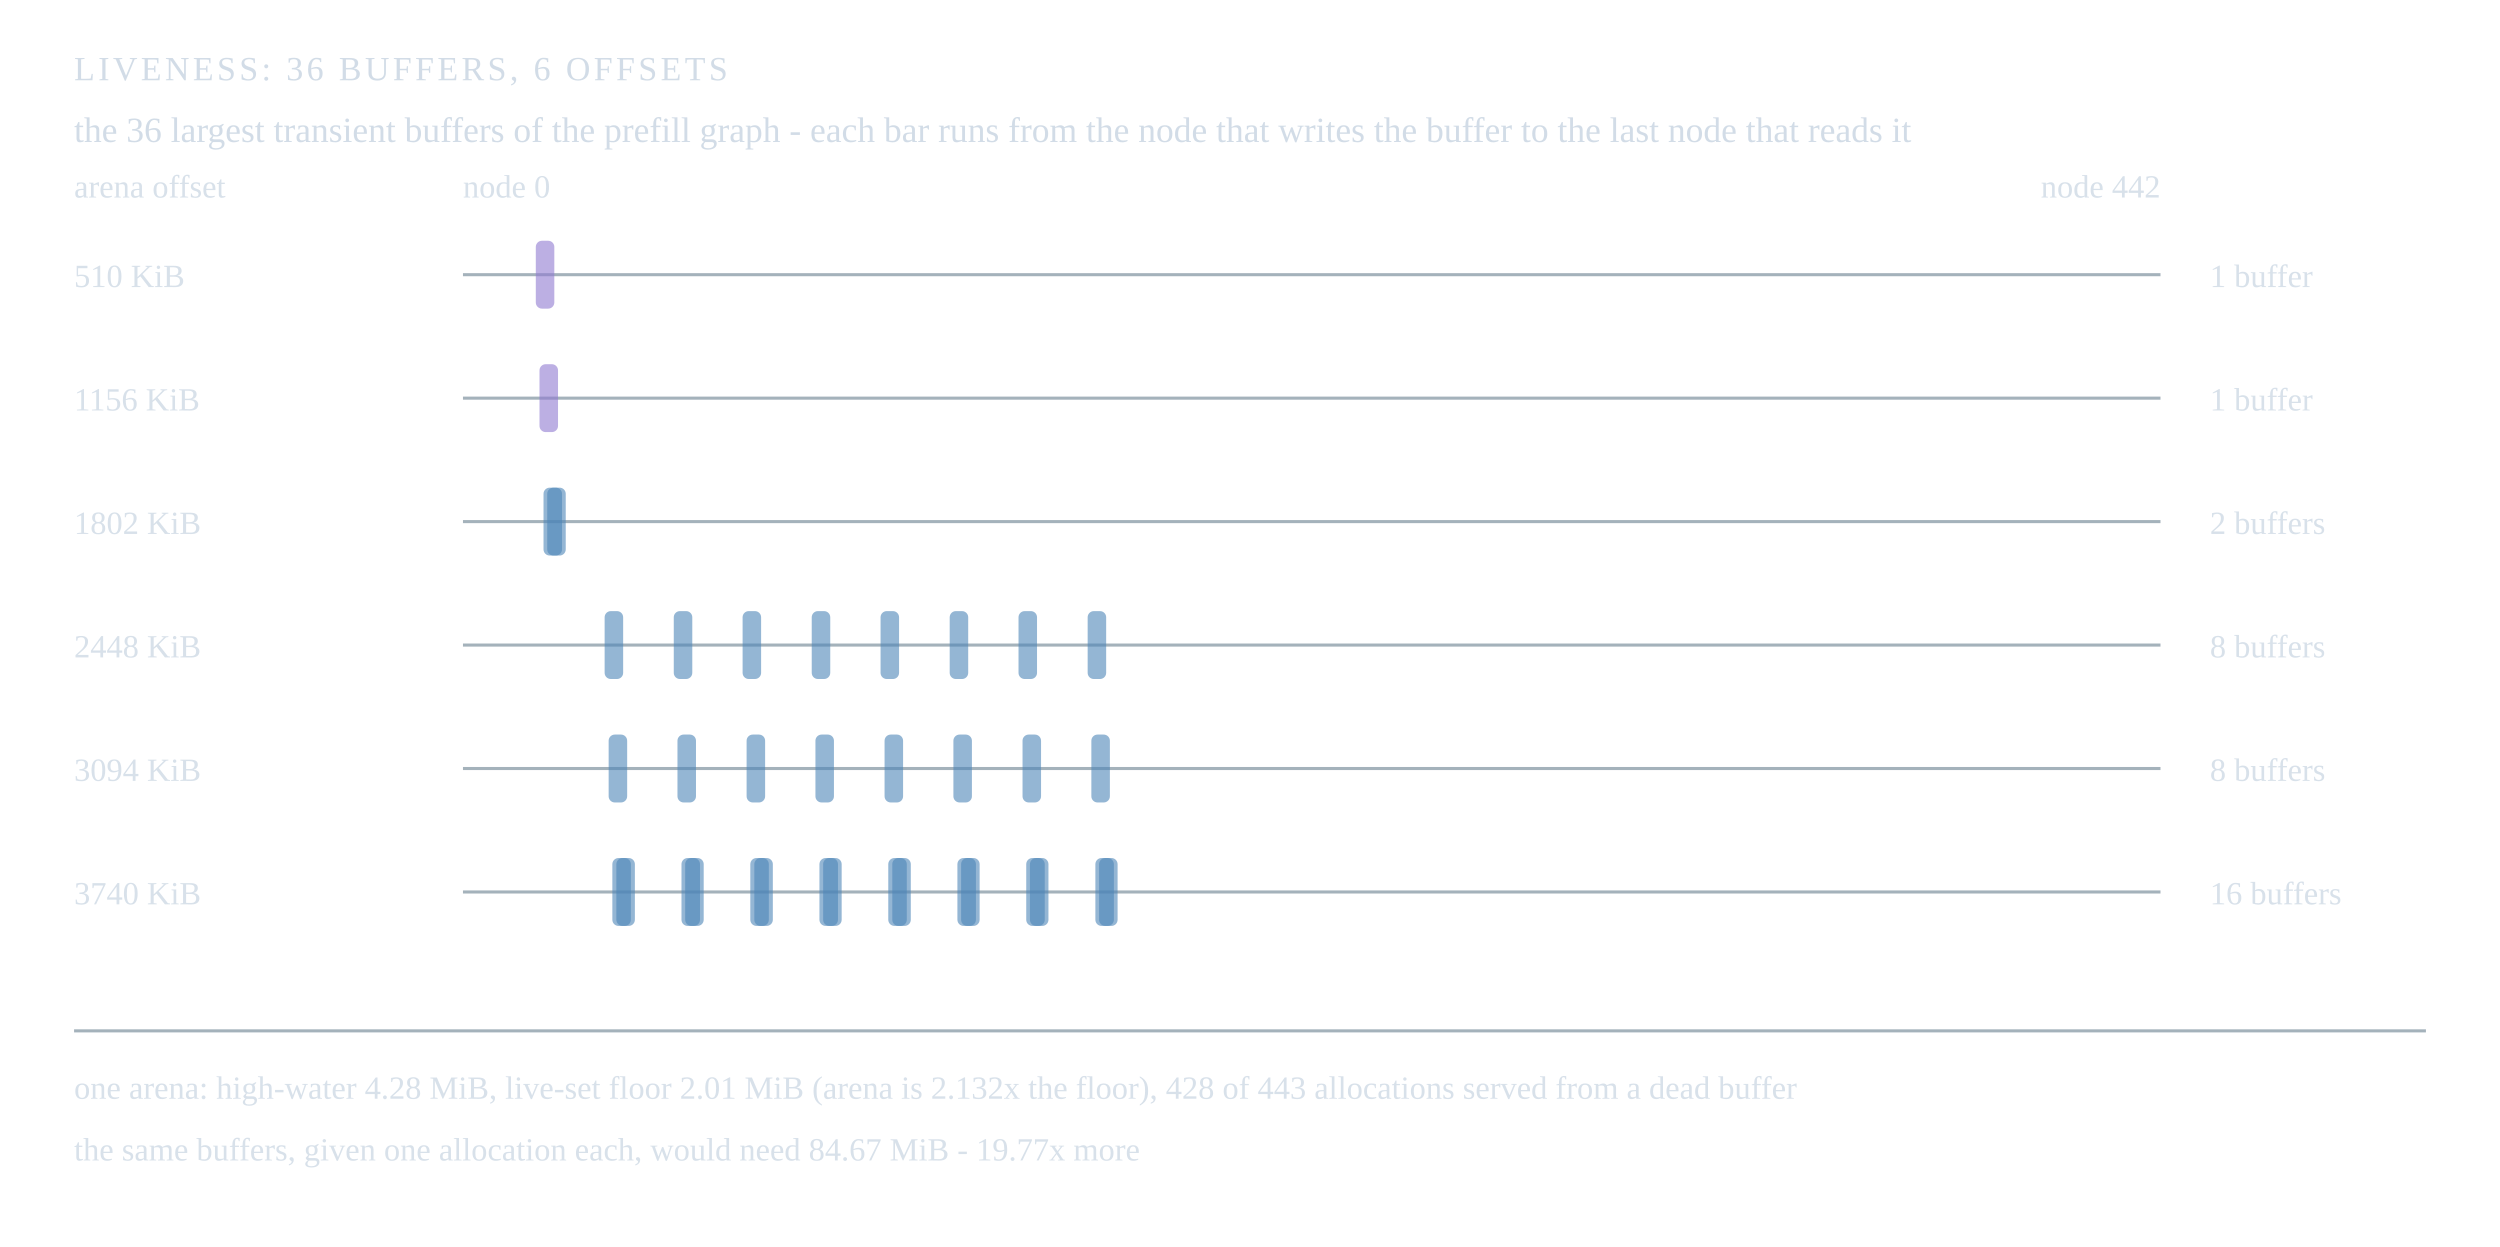
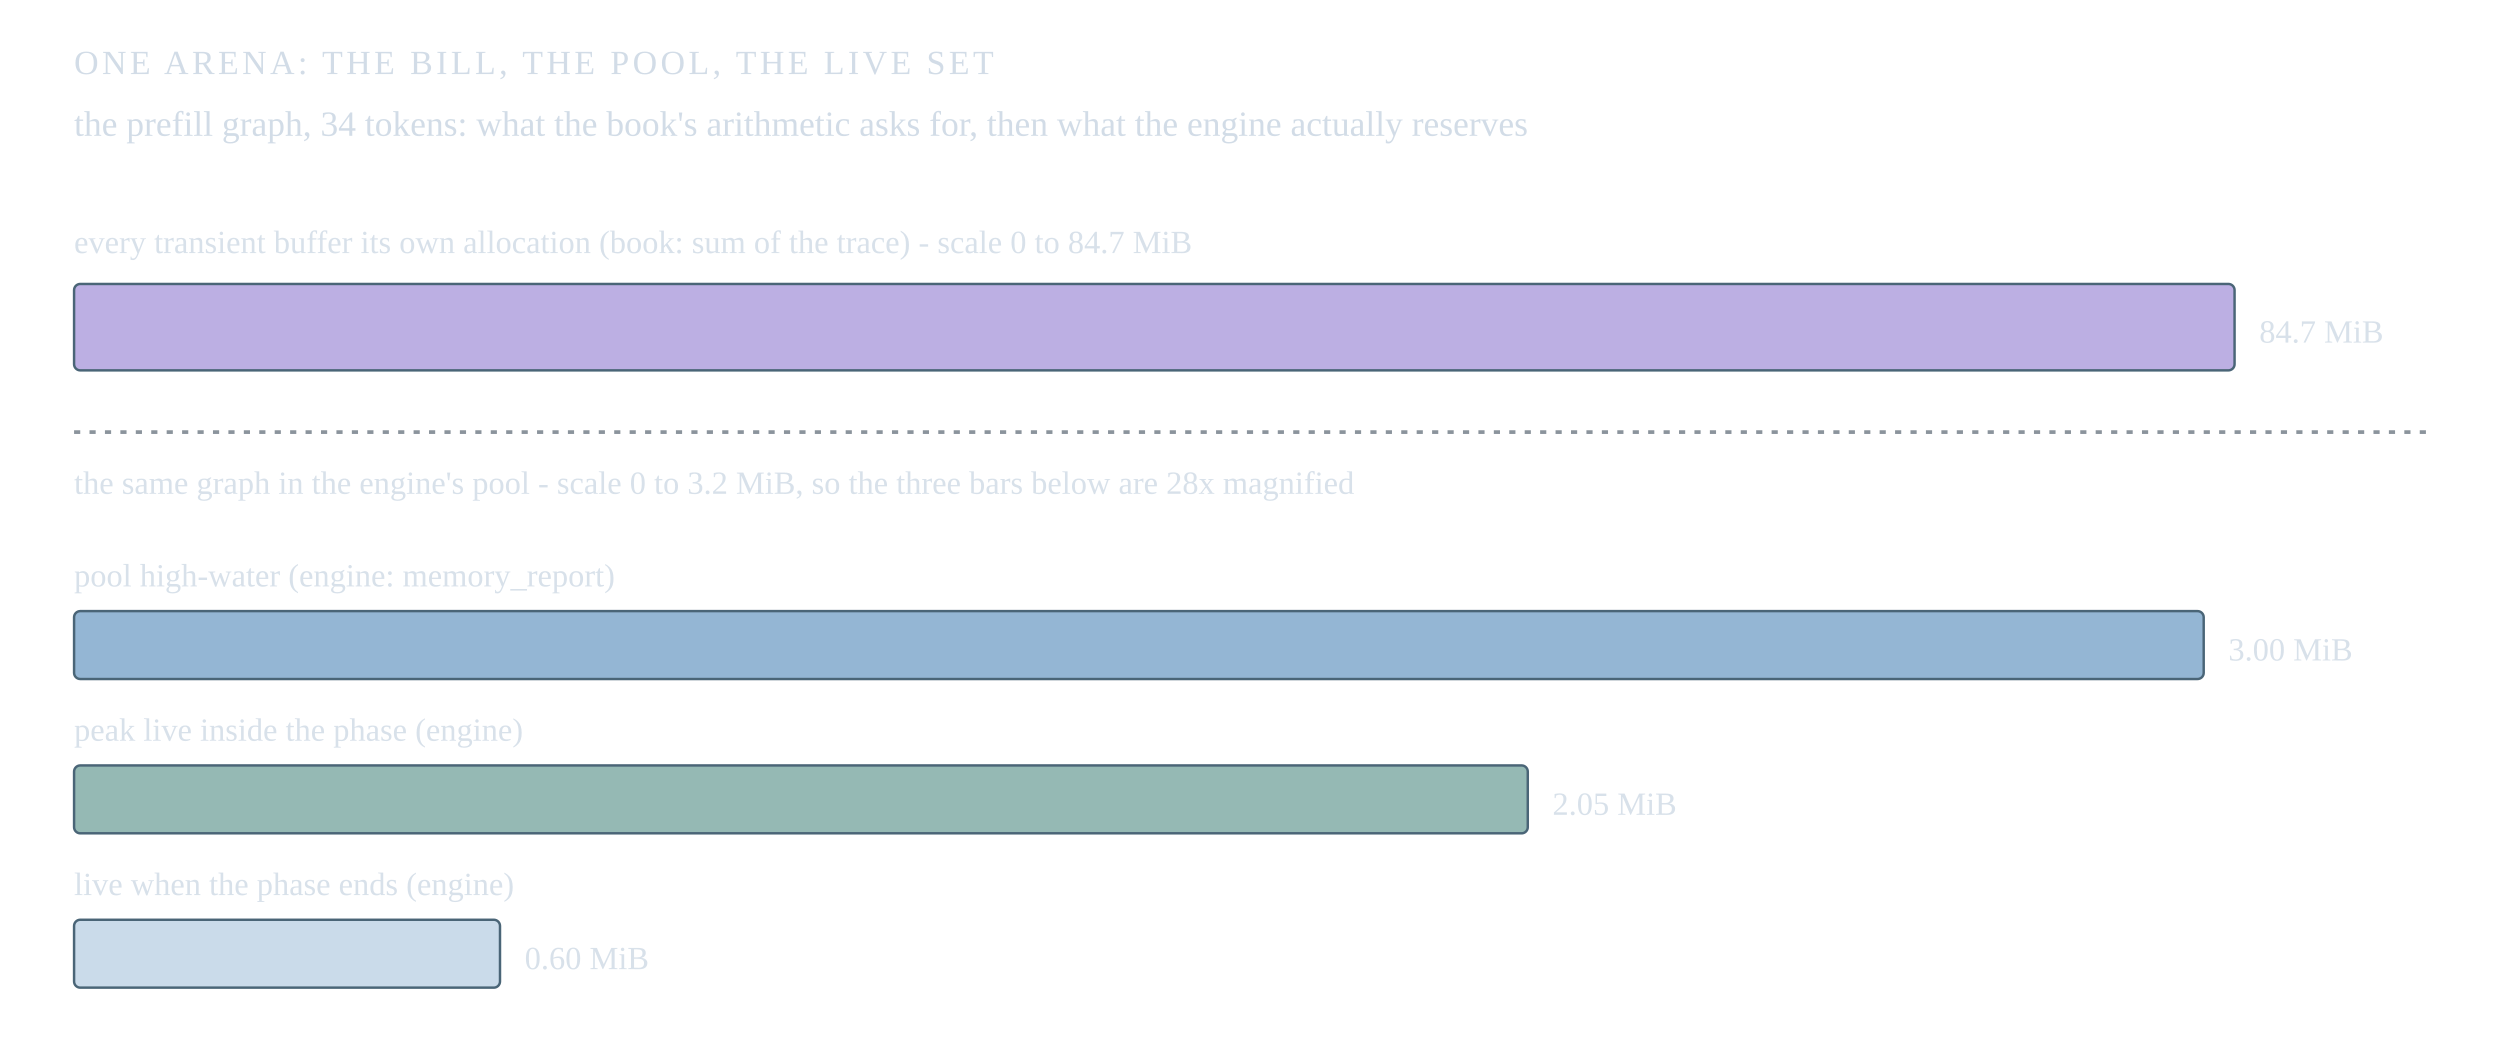
- <svg xmlns="http://www.w3.org/2000/svg" viewBox="0 0 810 404" width="100%" style="max-width:100%;height:auto" role="img" aria-label="Thirty-six of the prefill graph's largest transient buffers, drawn as the interval they are live for, on one of six offsets inside a single arena. The 36 buffers occupy only six distinct offsets, so most of them reuse bytes a dead buffer has already released. The arena's high-water mark is 4.28 mebibytes against a live-set floor of 2.01 mebibytes, and 428 of 443 allocations are served from a dead buffer.">
+ <svg xmlns="http://www.w3.org/2000/svg" viewBox="0 0 810 336" width="100%" style="max-width:100%;height:auto" role="img" aria-label="One arena, four numbers. Giving every transient buffer its own allocation would need 84.7 mebibytes. The engine's pool high-water mark is 3.00 mebibytes, 28.2 times smaller. Inside that pool, the peak live set is 2.05 mebibytes and the live set at the end of the prefill phase is 0.60 mebibytes.">
  <style>
    .g-cap { fill: var(--fg, #cfdae5); font-size: 11px; letter-spacing: .10em; opacity: .94; }
    .g-s   { fill: var(--fg, #cfdae5); font-size: 11.5px; opacity: .94; }
    .g-m   { fill: var(--fg, #cfdae5); font-size: 10.5px; opacity: .82; }
    .g-rule { stroke: var(--quote-border, #4a6577); stroke-width: 1; opacity: .5; }
+     .g-break { stroke: var(--fg, #5a6672); stroke-width: 1.2; stroke-dasharray: 2 3; opacity: .7; }
    .fig-a-span { fill: #4d86b8; fill-opacity: .6; }
    .fig-a-span2 { fill: #8f7ad1; fill-opacity: .6; }
+     .fig-a-arena { fill: #3f7f76; fill-opacity: .55; }
+     .fig-a-dim { fill: #4d86b8; fill-opacity: .3; }
  </style>
-   <text class="g-cap" x="24" y="26">LIVENESS: 36 BUFFERS, 6 OFFSETS</text>
-   <text class="g-s" x="24" y="46">the 36 largest transient buffers of the prefill graph - each bar runs from the node that writes the buffer to the last node that reads it</text>
-   <text class="g-m" x="24" y="64">arena offset</text>
-   <text class="g-m" x="150" y="64">node 0</text>
-   <text class="g-m" x="700" y="64" text-anchor="end">node 442</text>
-   <text class="g-m" x="24" y="93">510 KiB</text>
-   <text class="g-m" x="716" y="93">1 buffer</text>
-   <line class="g-rule" x1="150" y1="89" x2="700" y2="89" />
-   <rect class="fig-a-span2" x="173.6" y="78" width="6.0" height="22" rx="2" />
-   <text class="g-m" x="24" y="133">1156 KiB</text>
-   <text class="g-m" x="716" y="133">1 buffer</text>
-   <line class="g-rule" x1="150" y1="129" x2="700" y2="129" />
-   <rect class="fig-a-span2" x="174.8" y="118" width="6.0" height="22" rx="2" />
-   <text class="g-m" x="24" y="173">1802 KiB</text>
-   <text class="g-m" x="716" y="173">2 buffers</text>
-   <line class="g-rule" x1="150" y1="169" x2="700" y2="169" />
-   <rect class="fig-a-span" x="176.1" y="158" width="6.0" height="22" rx="2" />
-   <rect class="fig-a-span" x="177.3" y="158" width="6.0" height="22" rx="2" />
-   <text class="g-m" x="24" y="213">2448 KiB</text>
-   <text class="g-m" x="716" y="213">8 buffers</text>
-   <line class="g-rule" x1="150" y1="209" x2="700" y2="209" />
-   <rect class="fig-a-span" x="195.9" y="198" width="6.0" height="22" rx="2" />
-   <rect class="fig-a-span" x="218.3" y="198" width="6.0" height="22" rx="2" />
-   <rect class="fig-a-span" x="240.6" y="198" width="6.0" height="22" rx="2" />
-   <rect class="fig-a-span" x="263.0" y="198" width="6.0" height="22" rx="2" />
-   <rect class="fig-a-span" x="285.3" y="198" width="6.0" height="22" rx="2" />
-   <rect class="fig-a-span" x="307.7" y="198" width="6.0" height="22" rx="2" />
-   <rect class="fig-a-span" x="330.0" y="198" width="6.0" height="22" rx="2" />
-   <rect class="fig-a-span" x="352.4" y="198" width="6.0" height="22" rx="2" />
-   <text class="g-m" x="24" y="253">3094 KiB</text>
-   <text class="g-m" x="716" y="253">8 buffers</text>
-   <line class="g-rule" x1="150" y1="249" x2="700" y2="249" />
-   <rect class="fig-a-span" x="197.2" y="238" width="6.0" height="22" rx="2" />
-   <rect class="fig-a-span" x="219.5" y="238" width="6.0" height="22" rx="2" />
-   <rect class="fig-a-span" x="241.9" y="238" width="6.0" height="22" rx="2" />
-   <rect class="fig-a-span" x="264.2" y="238" width="6.0" height="22" rx="2" />
-   <rect class="fig-a-span" x="286.6" y="238" width="6.0" height="22" rx="2" />
-   <rect class="fig-a-span" x="308.9" y="238" width="6.0" height="22" rx="2" />
-   <rect class="fig-a-span" x="331.3" y="238" width="6.0" height="22" rx="2" />
-   <rect class="fig-a-span" x="353.6" y="238" width="6.0" height="22" rx="2" />
-   <text class="g-m" x="24" y="293">3740 KiB</text>
-   <text class="g-m" x="716" y="293">16 buffers</text>
-   <line class="g-rule" x1="150" y1="289" x2="700" y2="289" />
-   <rect class="fig-a-span" x="198.4" y="278" width="6.0" height="22" rx="2" />
-   <rect class="fig-a-span" x="199.7" y="278" width="6.0" height="22" rx="2" />
-   <rect class="fig-a-span" x="220.8" y="278" width="6.0" height="22" rx="2" />
-   <rect class="fig-a-span" x="222.0" y="278" width="6.0" height="22" rx="2" />
-   <rect class="fig-a-span" x="243.1" y="278" width="6.0" height="22" rx="2" />
-   <rect class="fig-a-span" x="244.4" y="278" width="6.0" height="22" rx="2" />
-   <rect class="fig-a-span" x="265.5" y="278" width="6.0" height="22" rx="2" />
-   <rect class="fig-a-span" x="266.7" y="278" width="6.0" height="22" rx="2" />
-   <rect class="fig-a-span" x="287.8" y="278" width="6.0" height="22" rx="2" />
-   <rect class="fig-a-span" x="289.1" y="278" width="6.0" height="22" rx="2" />
-   <rect class="fig-a-span" x="310.2" y="278" width="6.0" height="22" rx="2" />
-   <rect class="fig-a-span" x="311.4" y="278" width="6.0" height="22" rx="2" />
-   <rect class="fig-a-span" x="332.5" y="278" width="6.0" height="22" rx="2" />
-   <rect class="fig-a-span" x="333.7" y="278" width="6.0" height="22" rx="2" />
-   <rect class="fig-a-span" x="354.9" y="278" width="6.0" height="22" rx="2" />
-   <rect class="fig-a-span" x="356.1" y="278" width="6.0" height="22" rx="2" />
-   <line class="g-rule" x1="24" y1="334" x2="786" y2="334" />
-   <text class="g-m" x="24" y="356">one arena: high-water 4.28 MiB, live-set floor 2.01 MiB (arena is 2.132x the floor), 428 of 443 allocations served from a dead buffer</text>
-   <text class="g-m" x="24" y="376">the same buffers, given one allocation each, would need 84.67 MiB - 19.77x more</text>
+   <text class="g-cap" x="24" y="24">ONE ARENA: THE BILL, THE POOL, THE LIVE SET</text>
+   <text class="g-s" x="24" y="44">the prefill graph, 34 tokens: what the book's arithmetic asks for, then what the engine actually reserves</text>
+   <text class="g-m" x="24" y="82">every transient buffer its own allocation (book: sum of the trace) - scale 0 to 84.7 MiB</text>
+   <rect x="24" y="92" width="700" height="28" rx="2" class="fig-a-span2" stroke="var(--quote-border, #4a6577)" stroke-width=".8" />
+   <text class="g-m" x="732" y="111">84.7 MiB</text>
+   <line class="g-break" x1="24" y1="140" x2="786" y2="140" />
+   <text class="g-m" x="24" y="160">the same graph in the engine's pool - scale 0 to 3.2 MiB, so the three bars below are 28x magnified</text>
+   <text class="g-m" x="24" y="190">pool high-water (engine: memory_report)</text>
+   <rect x="24" y="198" width="690" height="22" rx="2" class="fig-a-span" stroke="var(--quote-border, #4a6577)" stroke-width=".8" />
+   <text class="g-m" x="722" y="214">3.00 MiB</text>
+   <text class="g-m" x="24" y="240">peak live inside the phase (engine)</text>
+   <rect x="24" y="248" width="471" height="22" rx="2" class="fig-a-arena" stroke="var(--quote-border, #4a6577)" stroke-width=".8" />
+   <text class="g-m" x="503" y="264">2.05 MiB</text>
+   <text class="g-m" x="24" y="290">live when the phase ends (engine)</text>
+   <rect x="24" y="298" width="138" height="22" rx="2" class="fig-a-dim" stroke="var(--quote-border, #4a6577)" stroke-width=".8" />
+   <text class="g-m" x="170" y="314">0.60 MiB</text>
</svg>
